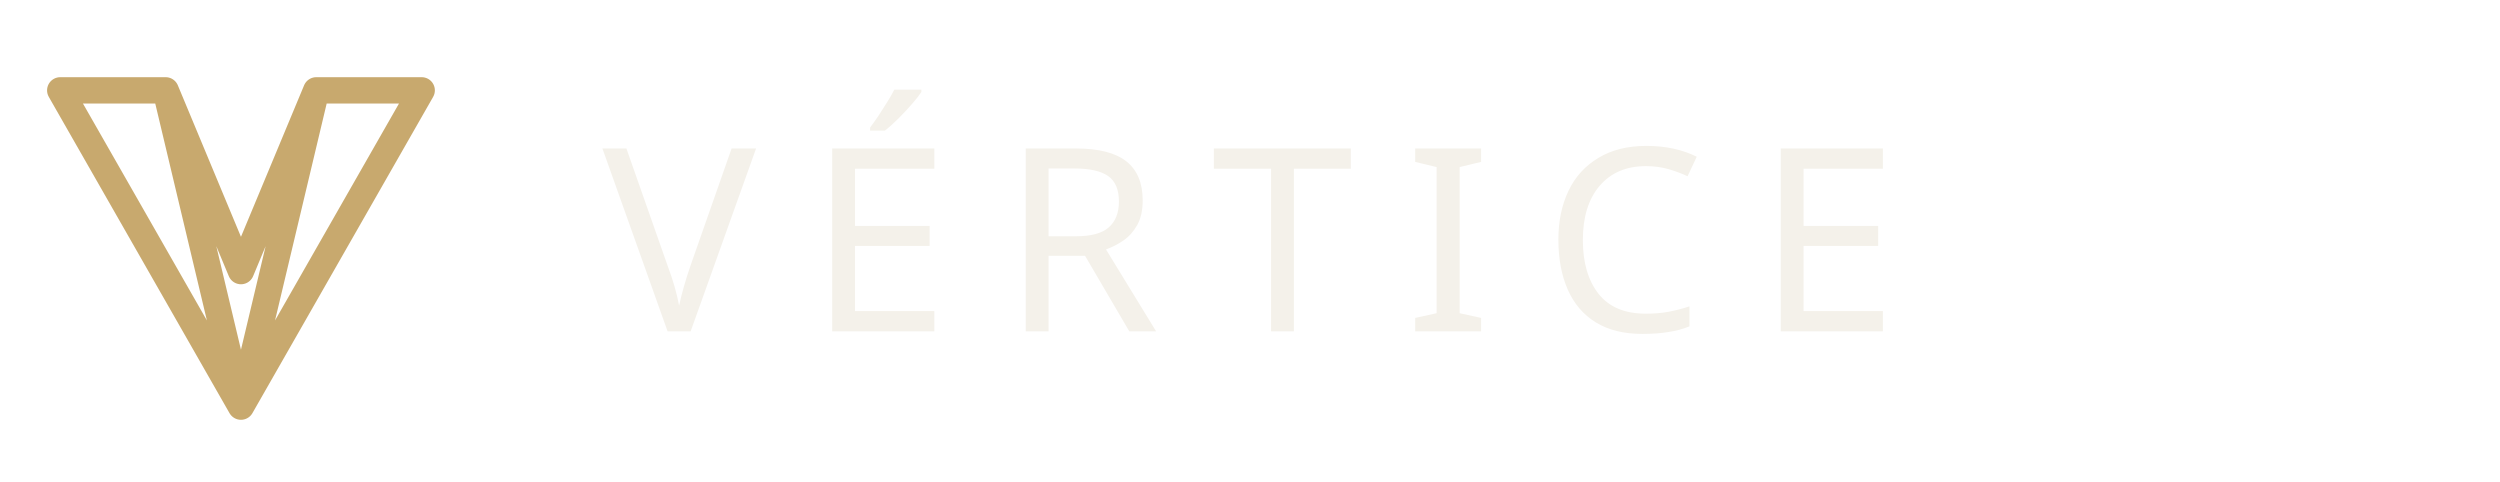
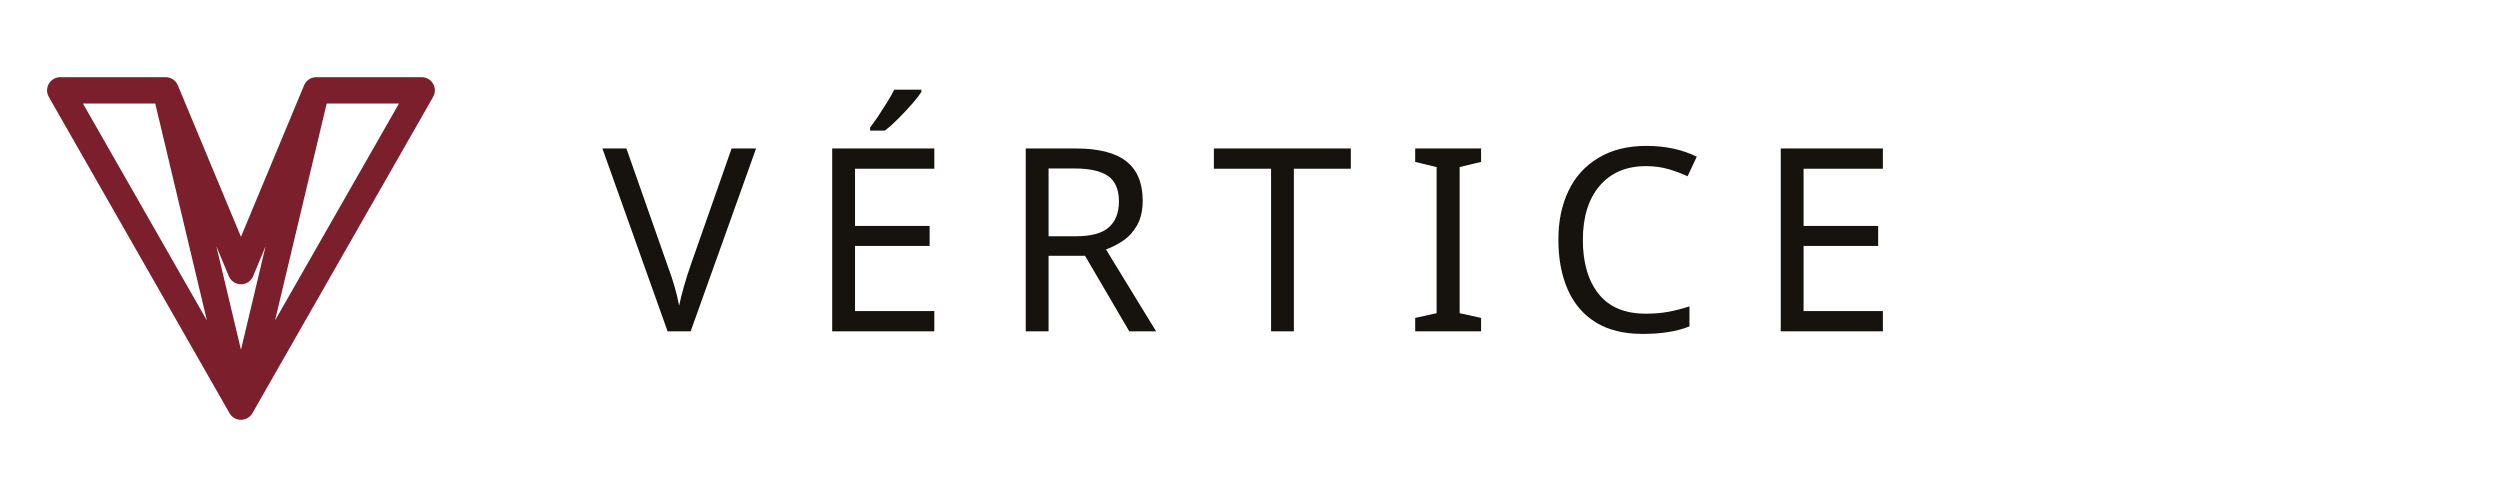
<svg xmlns="http://www.w3.org/2000/svg" viewBox="0 0 166 32" role="img" aria-label="VÉRTICE">
-   <path d="M4 6h7l5 12 5-12h7L16 27 4 6Zm7 0 5 21 5-21" fill="none" stroke="#C8A96E" stroke-width="1.75" stroke-linejoin="round" />
-   <text x="40" y="22" fill="#F4F1EA" font-family="sans-serif" font-size="17" letter-spacing="0.2em">VÉRTICE</text>
+   <path d="M4 6h7l5 12 5-12h7L16 27 4 6Zm7 0 5 21 5-21" fill="none" stroke="#7A1F2B" stroke-width="1.75" stroke-linejoin="round" />
+   <text x="40" y="22" fill="#16130E" font-family="sans-serif" font-size="17" letter-spacing="0.2em">VÉRTICE</text>
</svg>
